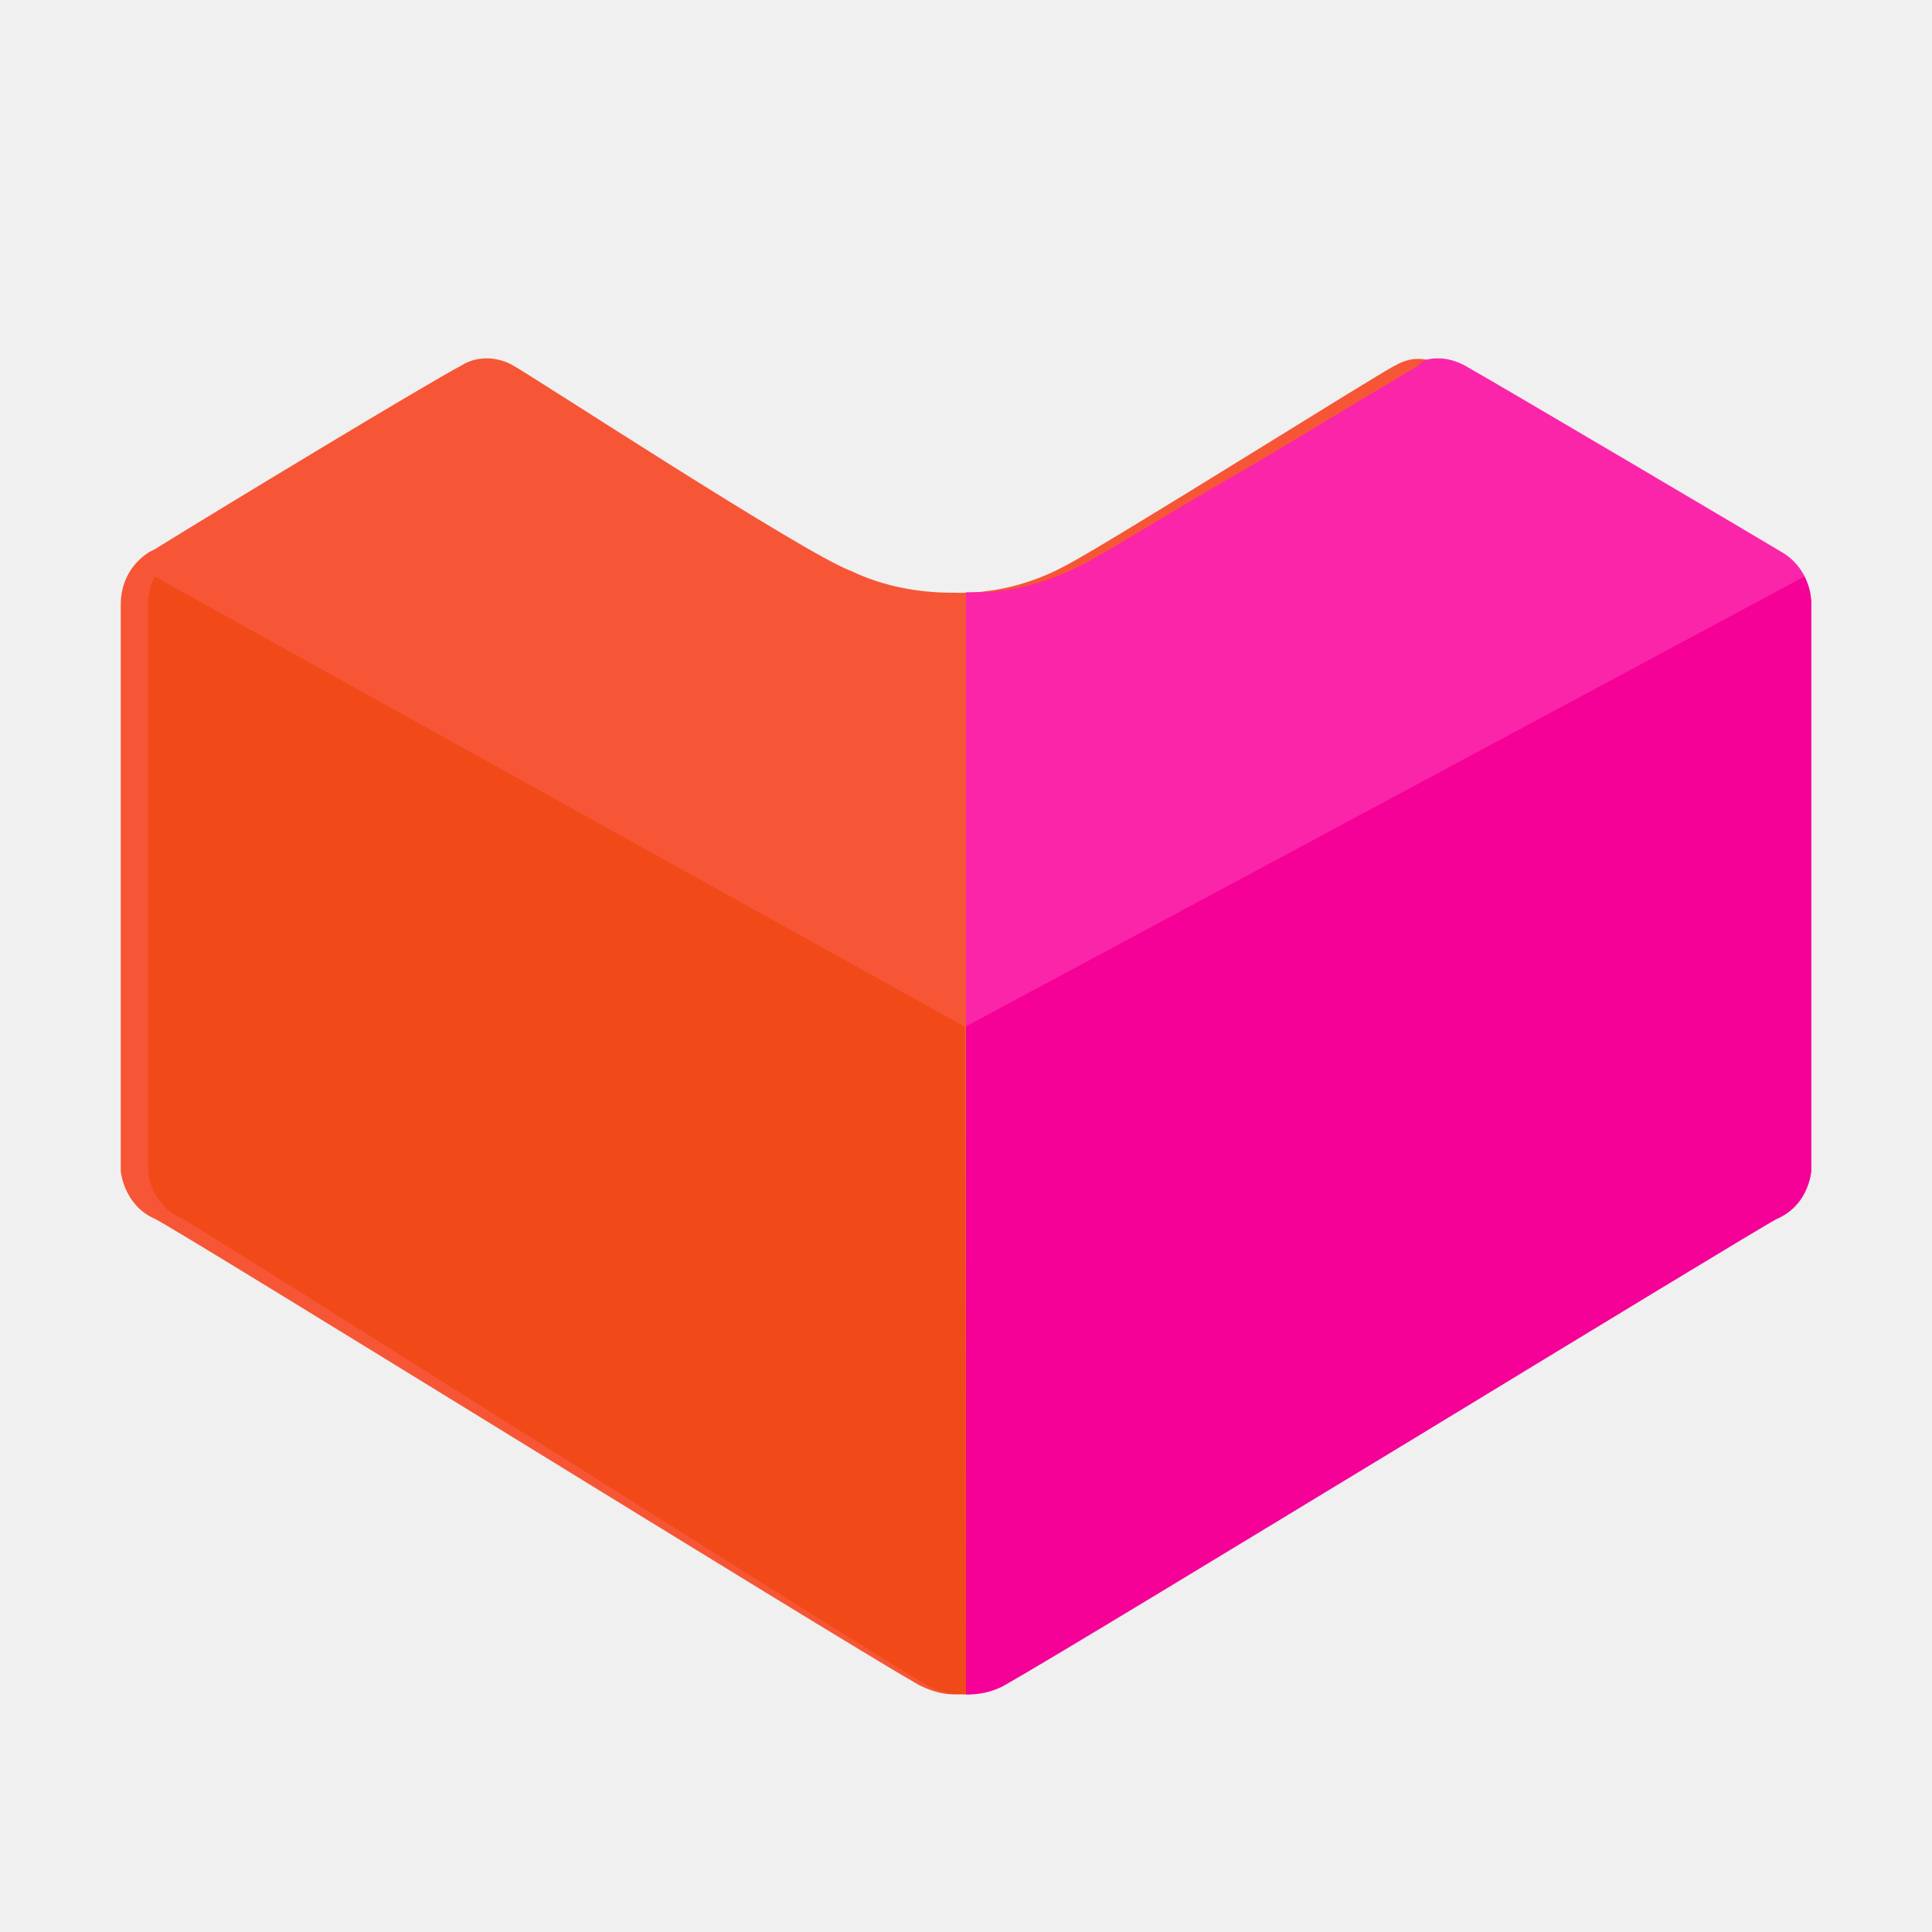
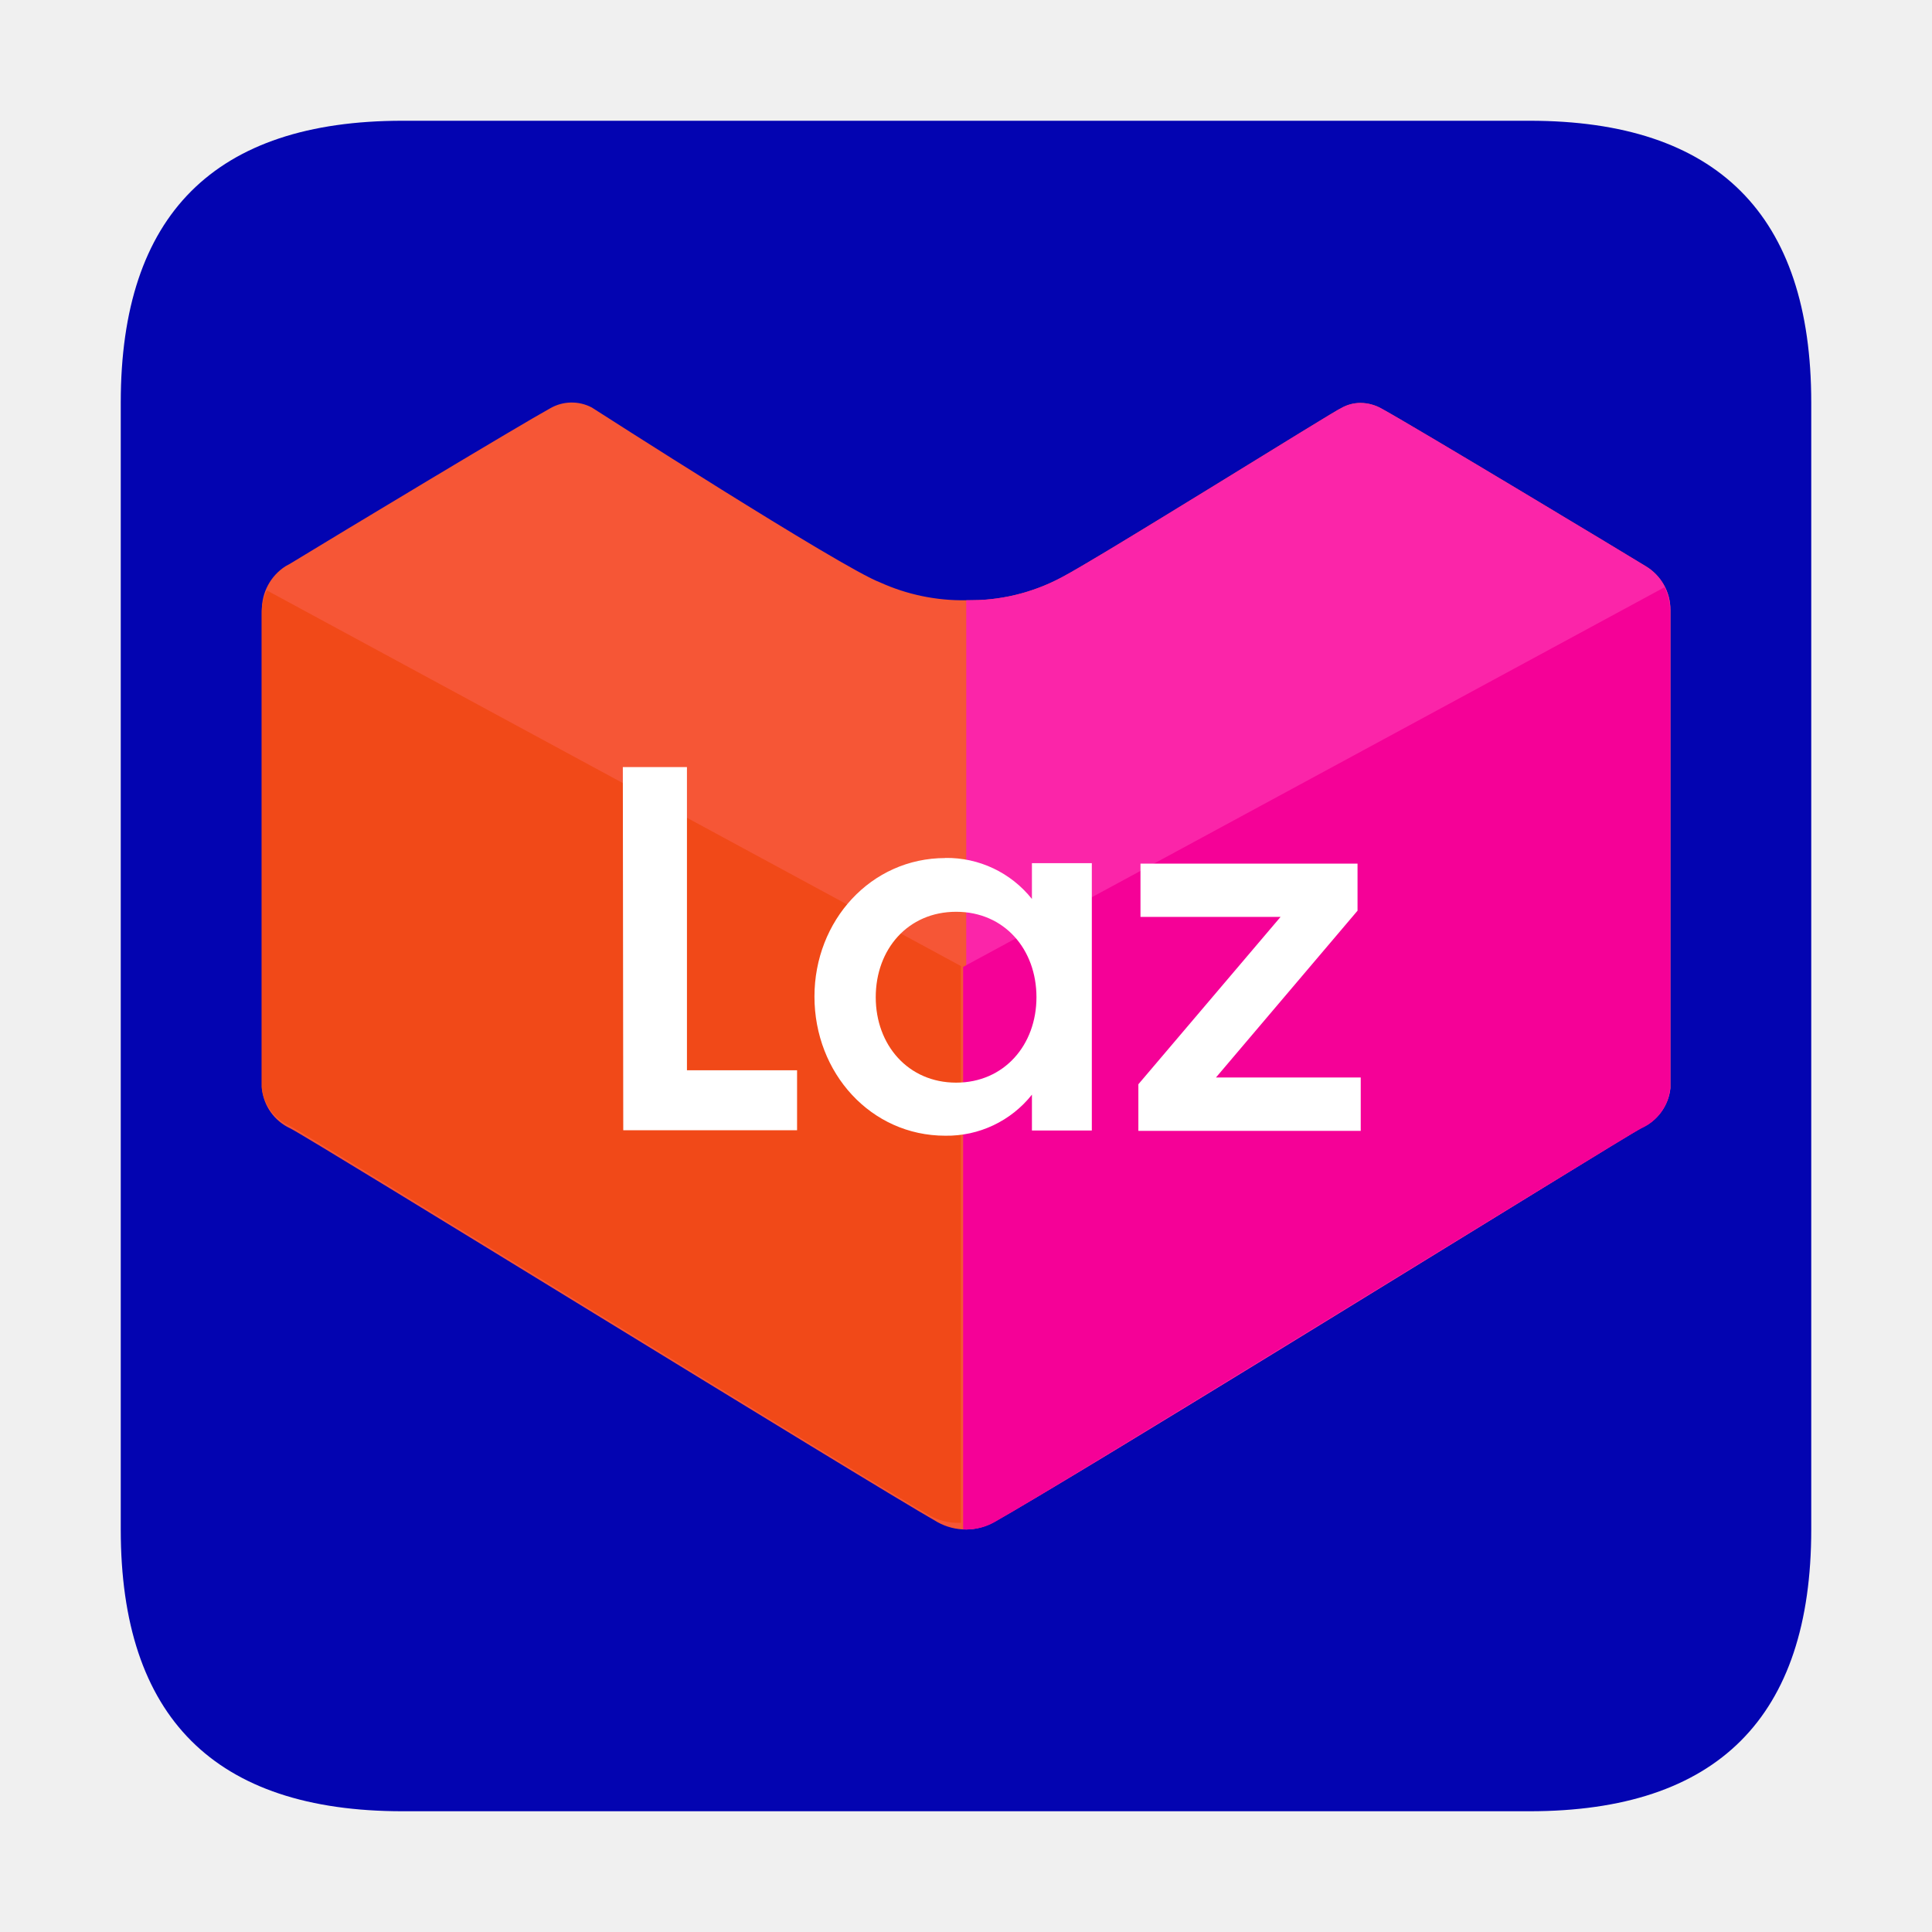
- <svg xmlns="http://www.w3.org/2000/svg" t="1727337085261" class="icon" viewBox="0 0 1024 1024" version="1.1" p-id="6431" width="16" height="16">
-   <path d="M0 0h1024v1024H0z" fill="#FFFFFF" fill-opacity="0" p-id="6432" />
-   <path d="M486.944 893.048c-46.36-26.504-391.56-240.72-405.12-247.176C71.856 641.576 65.432 631.544 64 620.8V320.6c0-11.456 4.992-21.488 14.976-27.936l2.856-1.44c33.52-20.768 144.784-88.12 162.616-97.44 7.84-5.008 17.832-5.008 26.384-0.712 8.56 4.304 156.2 101.024 180.448 109.624 16.4 7.88 34.952 11.456 53.496 11.456 20.68 0.72 41.36-4.296 59.912-14.32 23.536-12.184 172.6-106.04 174.736-106.04 3.568-2.152 7.84-3.584 12.128-3.584 4.992 0 9.272 1.44 13.552 3.584 19.968 11.464 159.04 95.288 164.752 98.872 9.984 5.728 15.696 16.48 15.696 27.936V620.8a32.576 32.576 0 0 1-17.84 25.072c-12.832 7.168-357.32 221.384-404.4 247.176-5.696 2.864-11.408 5.016-17.824 5.016-6.416 0-12.84-2.152-18.544-5.016z" fill="#F65636" p-id="6433" />
-   <path d="M762.184 189.936c5.088 0 9.456 1.44 13.816 3.584 20.36 11.464 162.184 95.328 168 98.904 10.184 5.736 16 16.488 16 27.96v300.304a32.624 32.624 0 0 1-18.184 25.088c-6.544 3.584-97.456 58.768-192.72 116.824l-35.64 21.504c-83.64 50.168-162.184 97.472-183.28 108.944-5.816 2.864-11.632 5.016-18.176 5.016V313.928h8.72c18.192-0.72 35.64-5.736 52.368-14.336 10.184-5.016 41.456-24.368 75.64-44.432l17.456-10.04c42.904-25.8 84.36-50.88 85.088-50.88 2.184-3.584 6.544-4.304 10.912-4.304z" fill="#FB25A9" p-id="6434" />
-   <path d="M512 898.064h1.44c6.52 0 12.312-1.44 18.104-4.312 47.04-26.568 397.336-241.312 410.36-247.776 10.136-4.312 16.648-13.648 18.096-25.136V319.912c0-5.024-1.44-10.056-3.616-14.36L512 543.992v354.08" fill="#F50197" p-id="6435" />
-   <path d="M512 898.064h-2.12c-6.352 0-12-1.448-17.648-4.352-45.896-26.832-383.416-241.504-396.128-248.032-9.888-4.352-16.24-13.776-17.656-24.656V320.056c0-5.08 1.416-10.16 3.536-14.504l429.312 238.6 0.704 353.92z" fill="#F14918" p-id="6436" />
+ <svg xmlns="http://www.w3.org/2000/svg" t="1728268713587" class="icon" viewBox="0 0 1024 1024" version="1.1" p-id="11963" width="32" height="32">
+   <path d="M213.344 64h597.312C910.208 64 960 113.792 960 213.344v597.312C960 910.208 910.208 960 810.656 960H213.344C113.792 960 64 910.208 64 810.656V213.344C64 113.792 113.792 64 213.344 64z" fill="#0304B1" p-id="11964" />
+   <path d="M496.992 806.816c-39.488-22.528-331.968-203.232-343.104-208.736a26.144 26.144 0 0 1-15.072-20.896v-253.568a27.2 27.2 0 0 1 12.544-23.52l2.176-1.184c28.32-17.28 123.008-74.24 138.016-82.464a22.784 22.784 0 0 1 22.144-0.448s132.512 85.12 152.8 92.704c14.176 6.432 29.76 9.696 45.44 9.44a102.944 102.944 0 0 0 50.848-12.16c19.776-10.336 146.464-89.536 147.84-89.536 3.2-1.92 6.816-2.88 10.528-2.88 3.968 0 7.936 1.152 11.36 3.136 17.216 9.44 134.688 80.224 139.648 83.328a26.88 26.88 0 0 1 13.184 23.296v253.472a25.92 25.92 0 0 1-15.136 20.864c-11.008 5.984-302.624 186.688-342.848 208.736a31.52 31.52 0 0 1-15.296 4.256 30.912 30.912 0 0 1-15.072-3.84z" fill="#F65636" p-id="11965" />
+   <path d="M721.152 213.6c3.968 0 7.936 1.12 11.36 3.104 17.216 9.44 134.688 80.224 139.648 83.328a26.88 26.88 0 0 1 13.184 23.296v253.472a25.92 25.92 0 0 1-15.136 20.864c-5.472 3.008-81.152 49.664-160.448 98.336l-29.792 18.304c-69.28 42.464-135.008 82.464-152.64 92.096a31.52 31.52 0 0 1-15.2 4.256V318.144l7.36-0.128a102.72 102.72 0 0 0 43.296-12.064c8.192-4.256 34.72-20.32 63.008-37.696l14.272-8.736c35.616-21.888 69.856-43.072 70.56-43.072 3.2-1.92 6.816-2.88 10.528-2.88z" fill="#FB25A9" p-id="11966" />
+   <path d="M510.528 810.656H512a30.208 30.208 0 0 0 15.136-3.904c39.488-22.56 331.84-203.232 342.848-208.736a25.76 25.76 0 0 0 15.136-20.896v-253.44a26.56 26.56 0 0 0-2.912-12.416l-371.744 201.216v298.176" fill="#F50197" p-id="11967" />
+   <path d="M509.312 807.136h-1.536a30.624 30.624 0 0 1-14.976-3.84c-39.04-22.304-328.256-201.088-339.2-206.528a25.536 25.536 0 0 1-14.944-20.672v-250.88a26.272 26.272 0 0 1 2.848-12.256l367.808 199.072v295.104z" fill="#F14918" p-id="11968" />
+   <path d="M330.176 406.56h33.92v160.704h58.368v31.776h-92.128l-0.224-192.48h0.064z m170.848 48.16a57.632 57.632 0 0 1 45.92 21.76v-18.976h31.744v141.696h-31.744v-19.008a57.504 57.504 0 0 1-45.92 21.76c-39.456 0-69.344-33.248-69.344-73.76 0-40.192 29.888-73.408 69.344-73.408v-0.064z m5.76 28.544c-25.6 0-42.624 19.872-42.624 45.28 0 25.376 17.216 45.28 42.624 45.28 25.376 0 42.56-19.904 42.56-45.28s-16.992-45.28-42.56-45.28z m96.544 91.456l75.392-88.736H604.48v-28.256h115.04v24.96l-75.04 88.416h76.736v28.288h-117.856v-24.672z" fill="#FFFFFF" p-id="11969" />
</svg>
